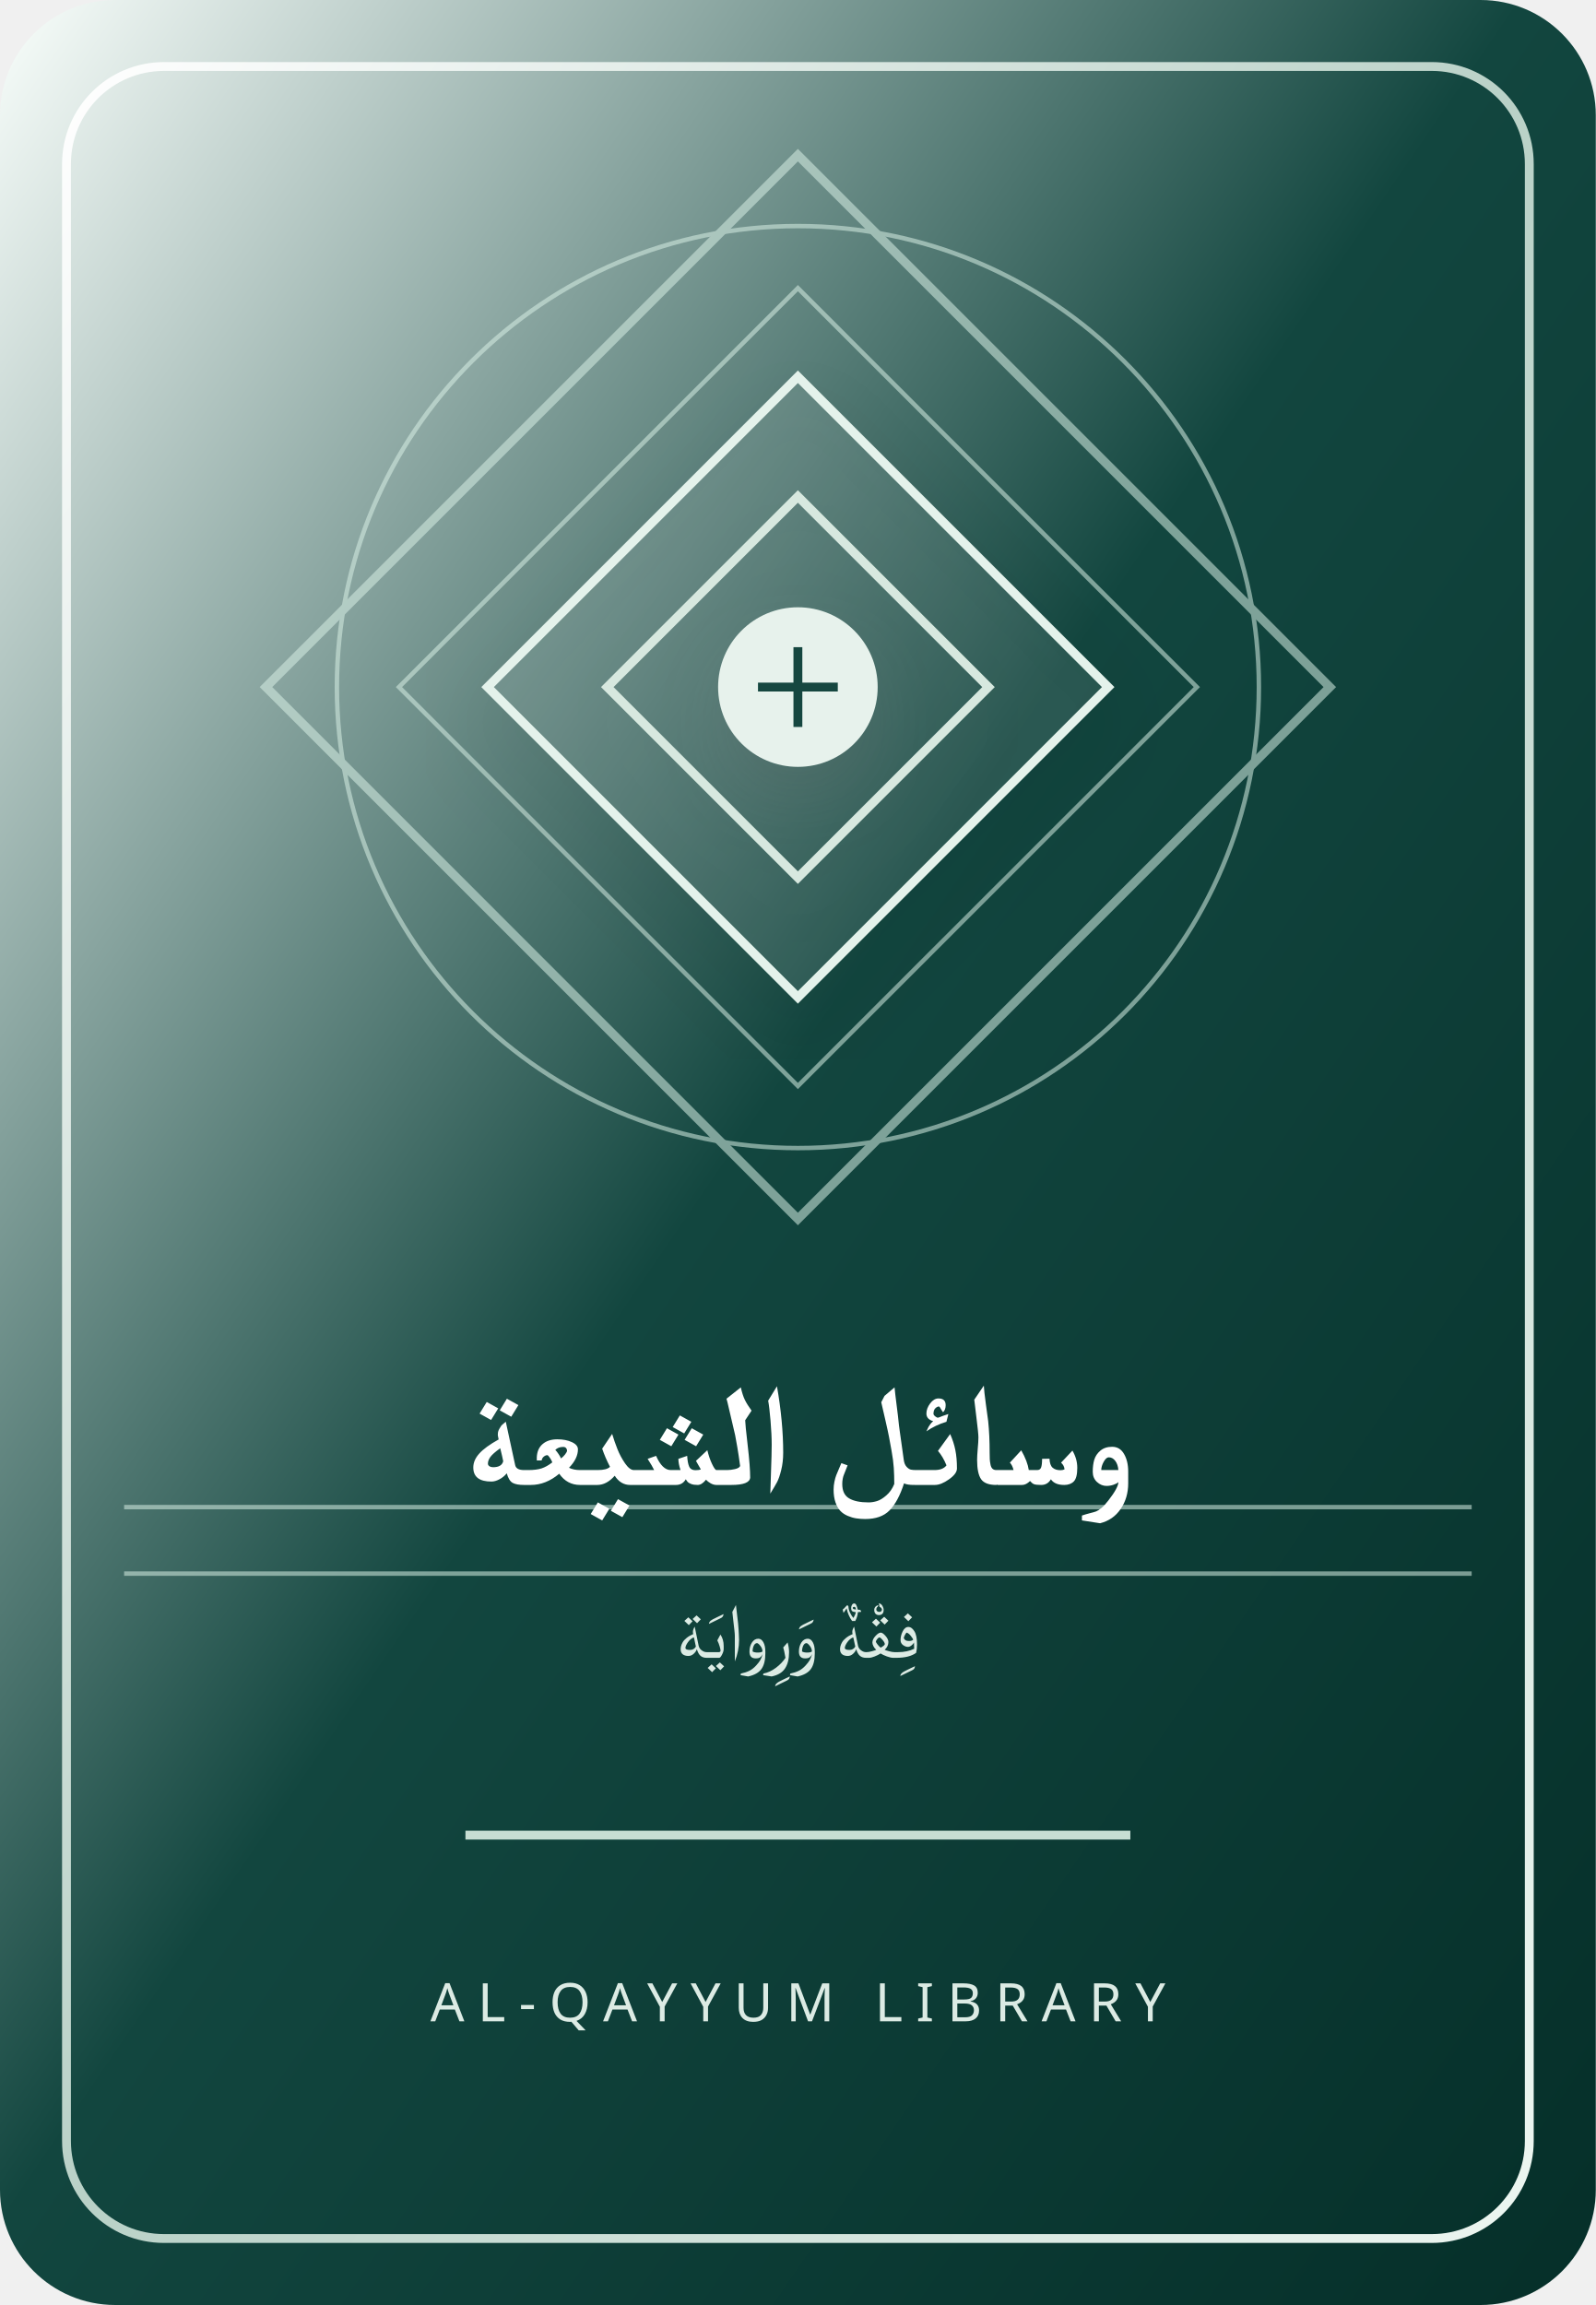
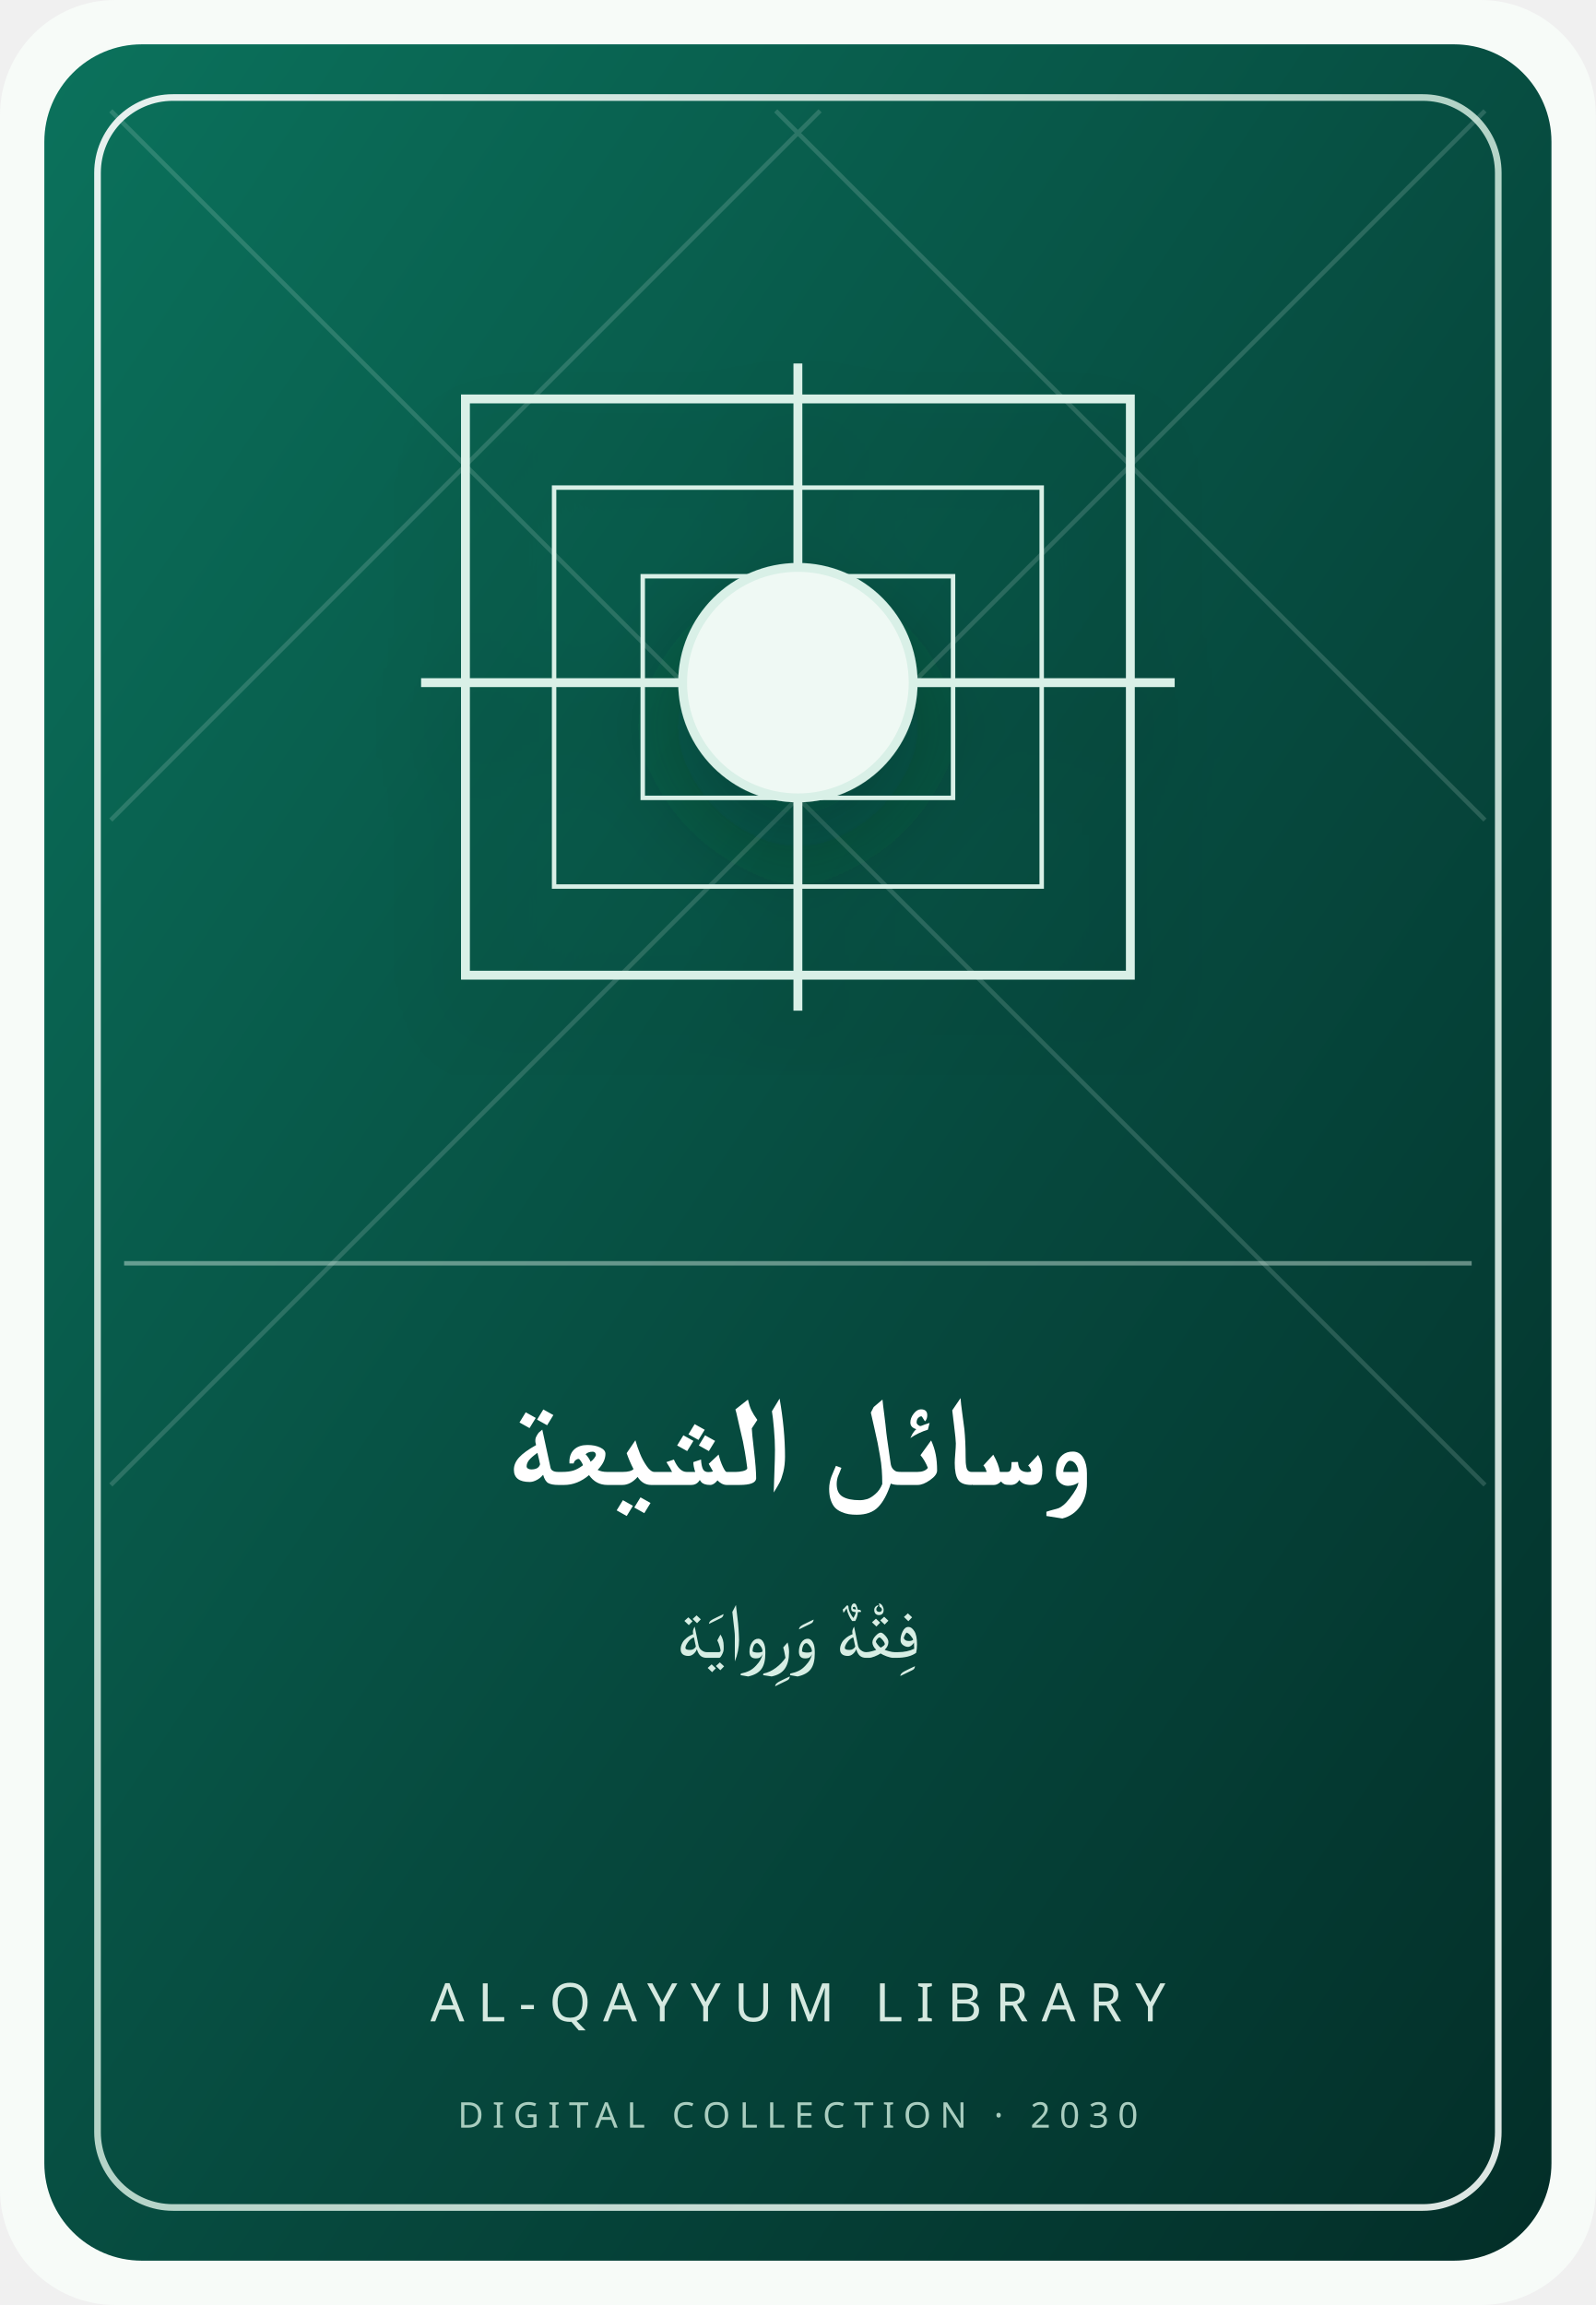
<svg xmlns="http://www.w3.org/2000/svg" width="360" height="520" viewBox="0 0 360 520">
  <defs>
    <linearGradient id="bg" x1="0" y1="0" x2="1" y2="1">
-       <stop stop-color="#fafffc" />
-       <stop offset=".48" stop-color="#12463f" />
-       <stop offset="1" stop-color="#052f29" />
+       <stop stop-color="#0b725c" />
+       <stop offset=".58" stop-color="#06483d" />
+       <stop offset="1" stop-color="#032e28" />
    </linearGradient>
    <linearGradient id="silver" x1="0" y1="0" x2="1" y2="1">
      <stop stop-color="#fff" />
-       <stop offset=".5" stop-color="#b9d1c7" />
-       <stop offset="1" stop-color="#edf6f1" />
+       <stop offset=".48" stop-color="#c5e1d5" />
+       <stop offset="1" stop-color="#f6fbf8" />
    </linearGradient>
-     <filter id="sh">
-       <feDropShadow dx="0" dy="8" stdDeviation="9" flood-opacity=".25" />
+     <filter id="shadow">
+       <feDropShadow dx="0" dy="10" stdDeviation="10" flood-color="#002c23" flood-opacity=".28" />
    </filter>
  </defs>
-   <rect width="360" height="520" rx="26" fill="url(#bg)" />
-   <rect x="15" y="15" width="330" height="490" rx="22" fill="none" stroke="url(#silver)" stroke-width="2" />
-   <g fill="none" stroke="#d7eee4" opacity=".55">
-     <path d="M180 35 300 155 180 275 60 155Z" stroke-width="2" />
-     <path d="M180 65 270 155 180 245 90 155Z" />
-     <circle cx="180" cy="155" r="104" />
-     <path d="M28 340H332M28 355H332" />
+   <rect width="360" height="520" rx="26" fill="#f7fbf8" />
+   <rect x="10" y="10" width="340" height="500" rx="22" fill="url(#bg)" />
+   <rect x="22" y="22" width="316" height="476" rx="17" fill="none" stroke="url(#silver)" stroke-width="1.5" opacity=".9" />
+   <path d="M28 285H332" stroke="#d9eee5" opacity=".45" />
+   <g opacity=".17" fill="none" stroke="#d9eee5">
+     <path d="M25 25 335 335M335 25 25 335M25 185 185 25M335 185 175 25" />
  </g>
-   <g transform="translate(180 155)" filter="url(#sh)">
-     <path d="M0-70 70 0 0 70-70 0Z" fill="#ffffff15" stroke="#e4f2eb" stroke-width="2" />
-     <path d="M0-43 43 0 0 43-43 0Z" fill="none" stroke="#d7e8df" stroke-width="2" />
-     <circle r="18" fill="#e7f2ec" />
-     <path d="M-9 0H9M0-9V9" stroke="#12463f" stroke-width="2" />
+   <g filter="url(#shadow)">
+     <g fill="none" stroke="#d9f0e7">
+       <path d="M105 90H255V220H105Z" stroke-width="2" />
+       <path d="M125 110H235V200H125Z" />
+       <path d="M145 130H215V180H145Z" />
+       <path d="M180 82V228M95 154H265" stroke-width="2" />
+       <circle cx="180" cy="154" r="26" fill="#eff9f4" stroke="#d9f0e7" stroke-width="2" />
+     </g>
  </g>
-   <text x="180" y="335" text-anchor="middle" fill="#fff" font-family="serif" font-size="32" font-weight="bold">وسائل الشيعة</text>
-   <text x="180" y="374" text-anchor="middle" fill="#dcebe4" font-family="serif" font-size="17">فِقْهٌ وَرِوايَة</text>
-   <path d="M105 414H255" stroke="#c7ded3" stroke-width="2" />
-   <text x="180" y="456" text-anchor="middle" fill="#dcebe4" font-family="sans-serif" font-size="12" letter-spacing="3">AL-QAYYUM LIBRARY</text>
+   <g fill="#fff" text-anchor="middle" font-family="serif">
+     <text x="180" y="335" font-size="28" font-weight="bold">وسائل الشيعة</text>
+     <text x="180" y="374" font-size="17" fill="#d7eee4">فِقْهٌ وَرِوايَة</text>
+   </g>
+   <path d="M105 414H255" stroke="url(#silver)" stroke-width="1.5" opacity=".8" />
+   <text x="180" y="456" text-anchor="middle" fill="#d5e9e0" font-family="sans-serif" font-size="12" letter-spacing="3">AL-QAYYUM LIBRARY</text>
+   <text x="180" y="480" text-anchor="middle" fill="#a9cdbf" font-family="sans-serif" font-size="8" letter-spacing="2">DIGITAL COLLECTION · 2030</text>
</svg>
